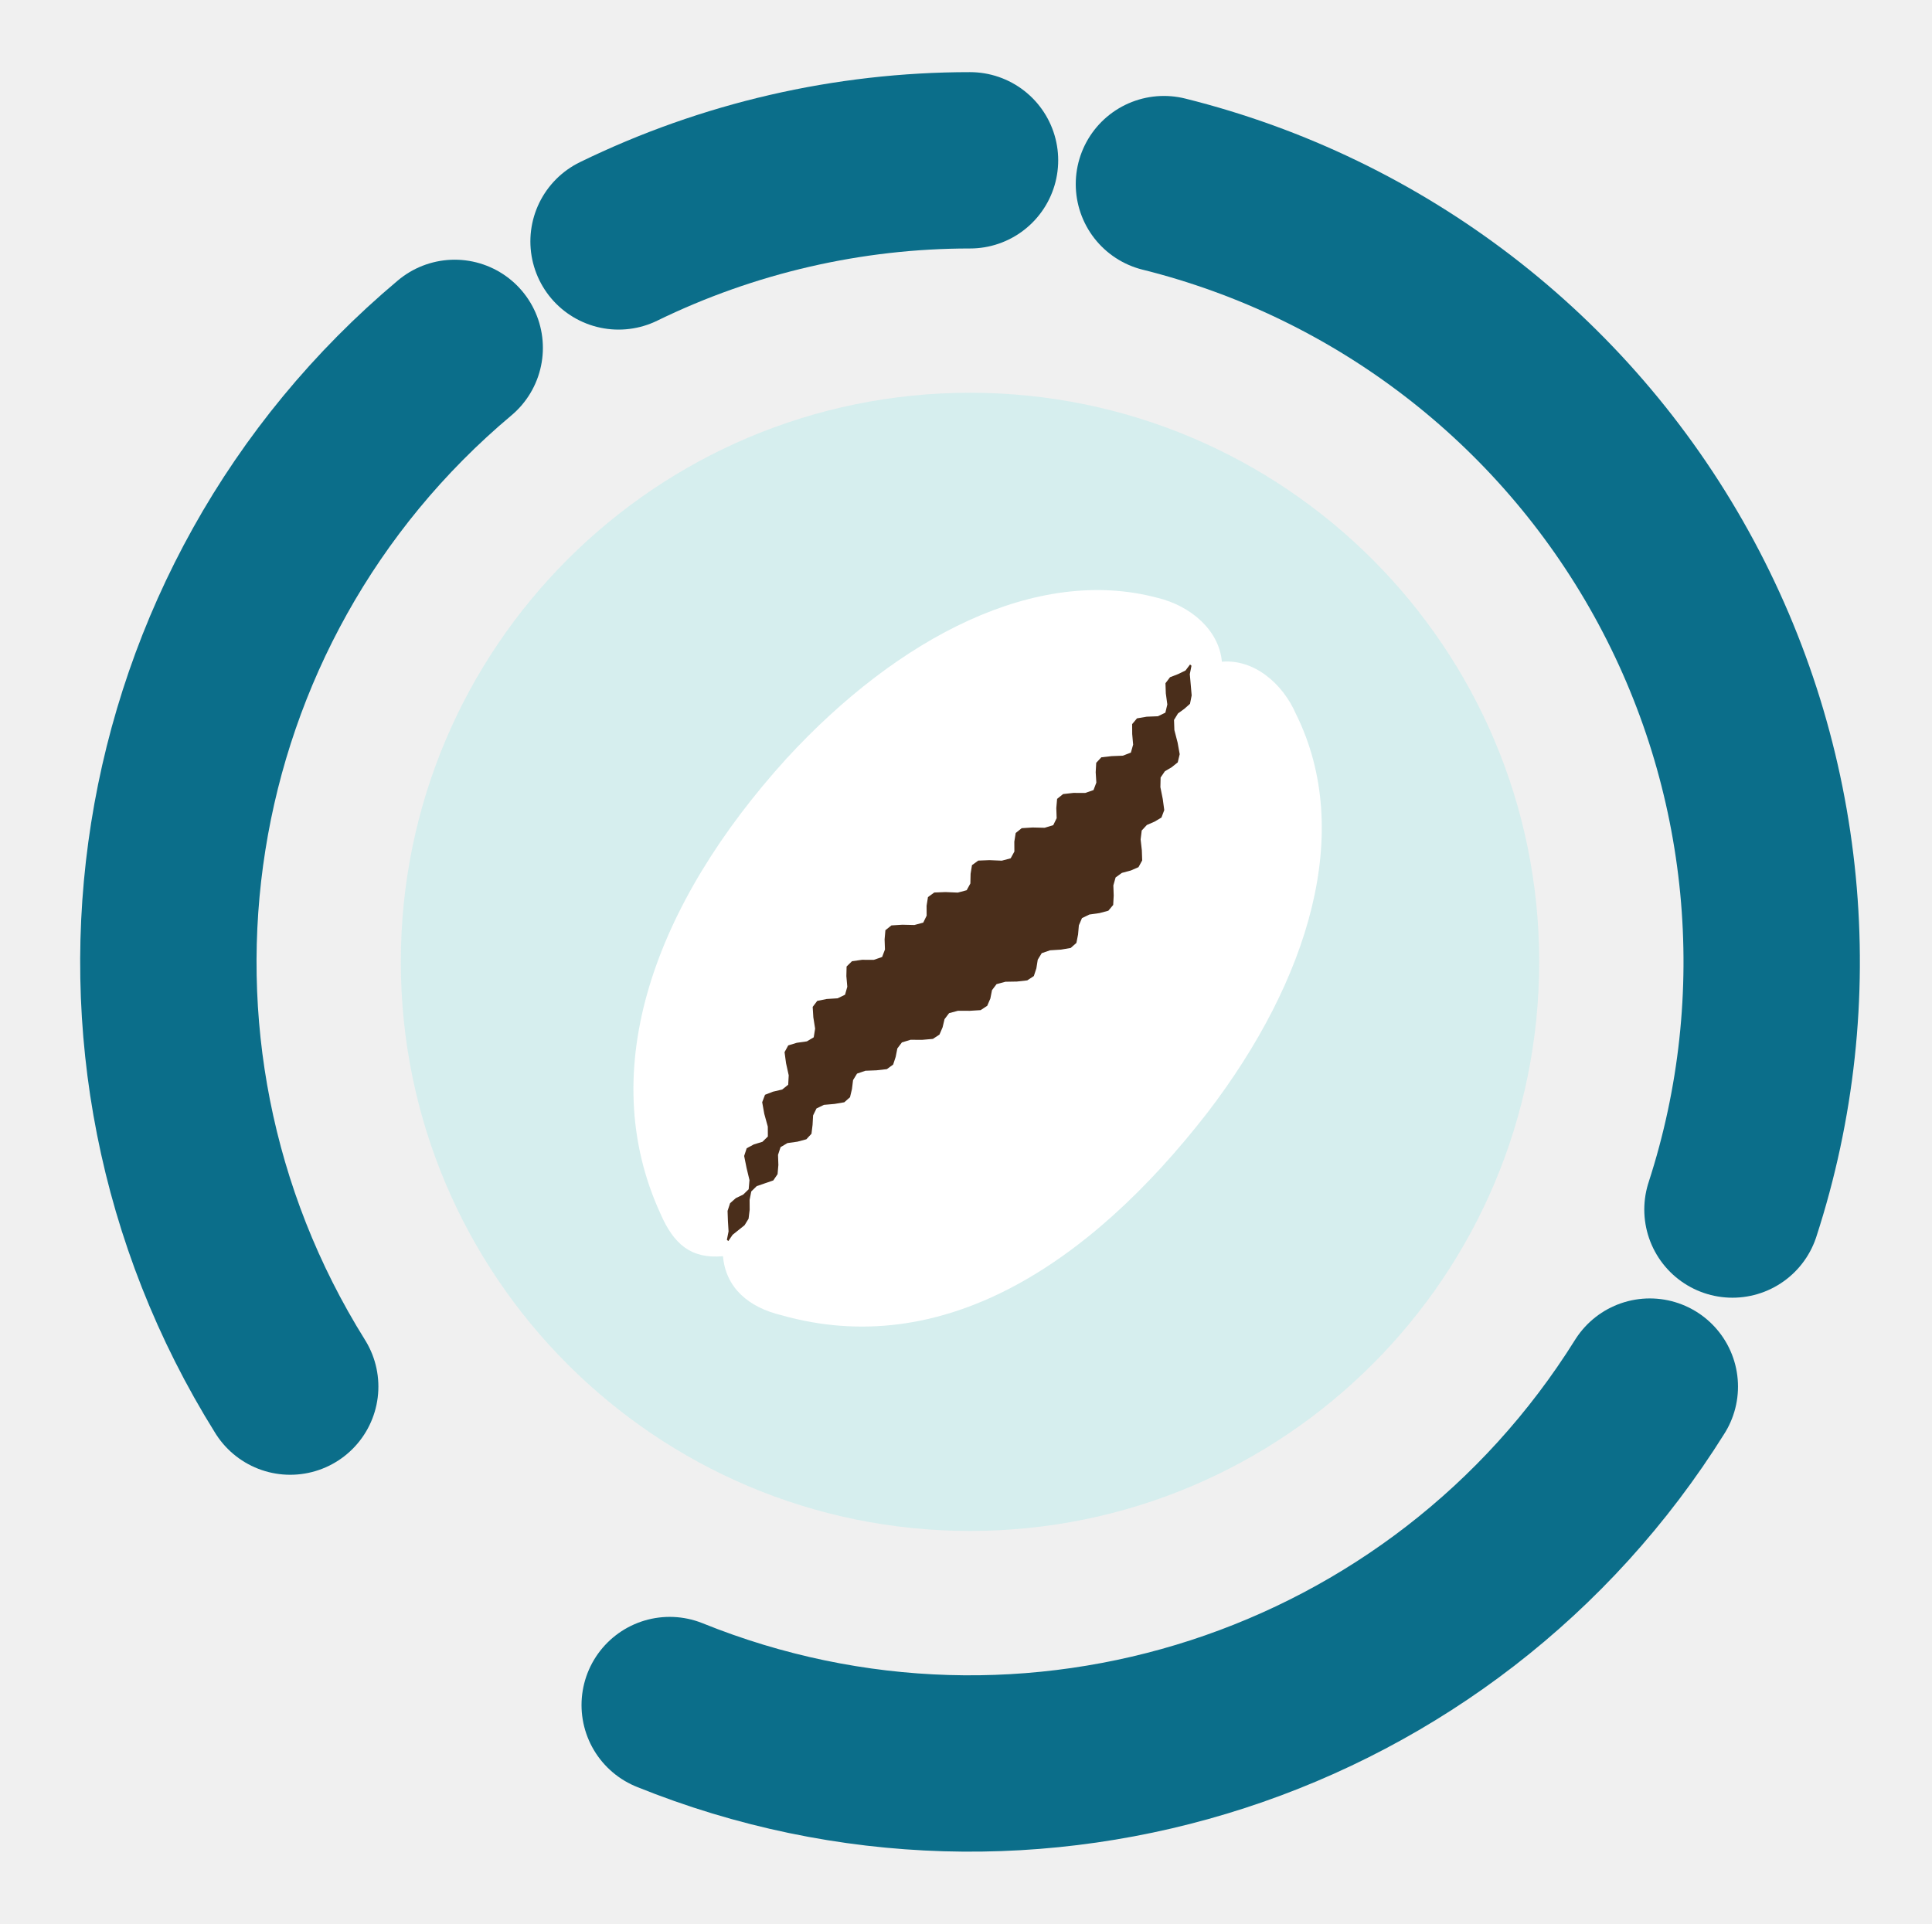
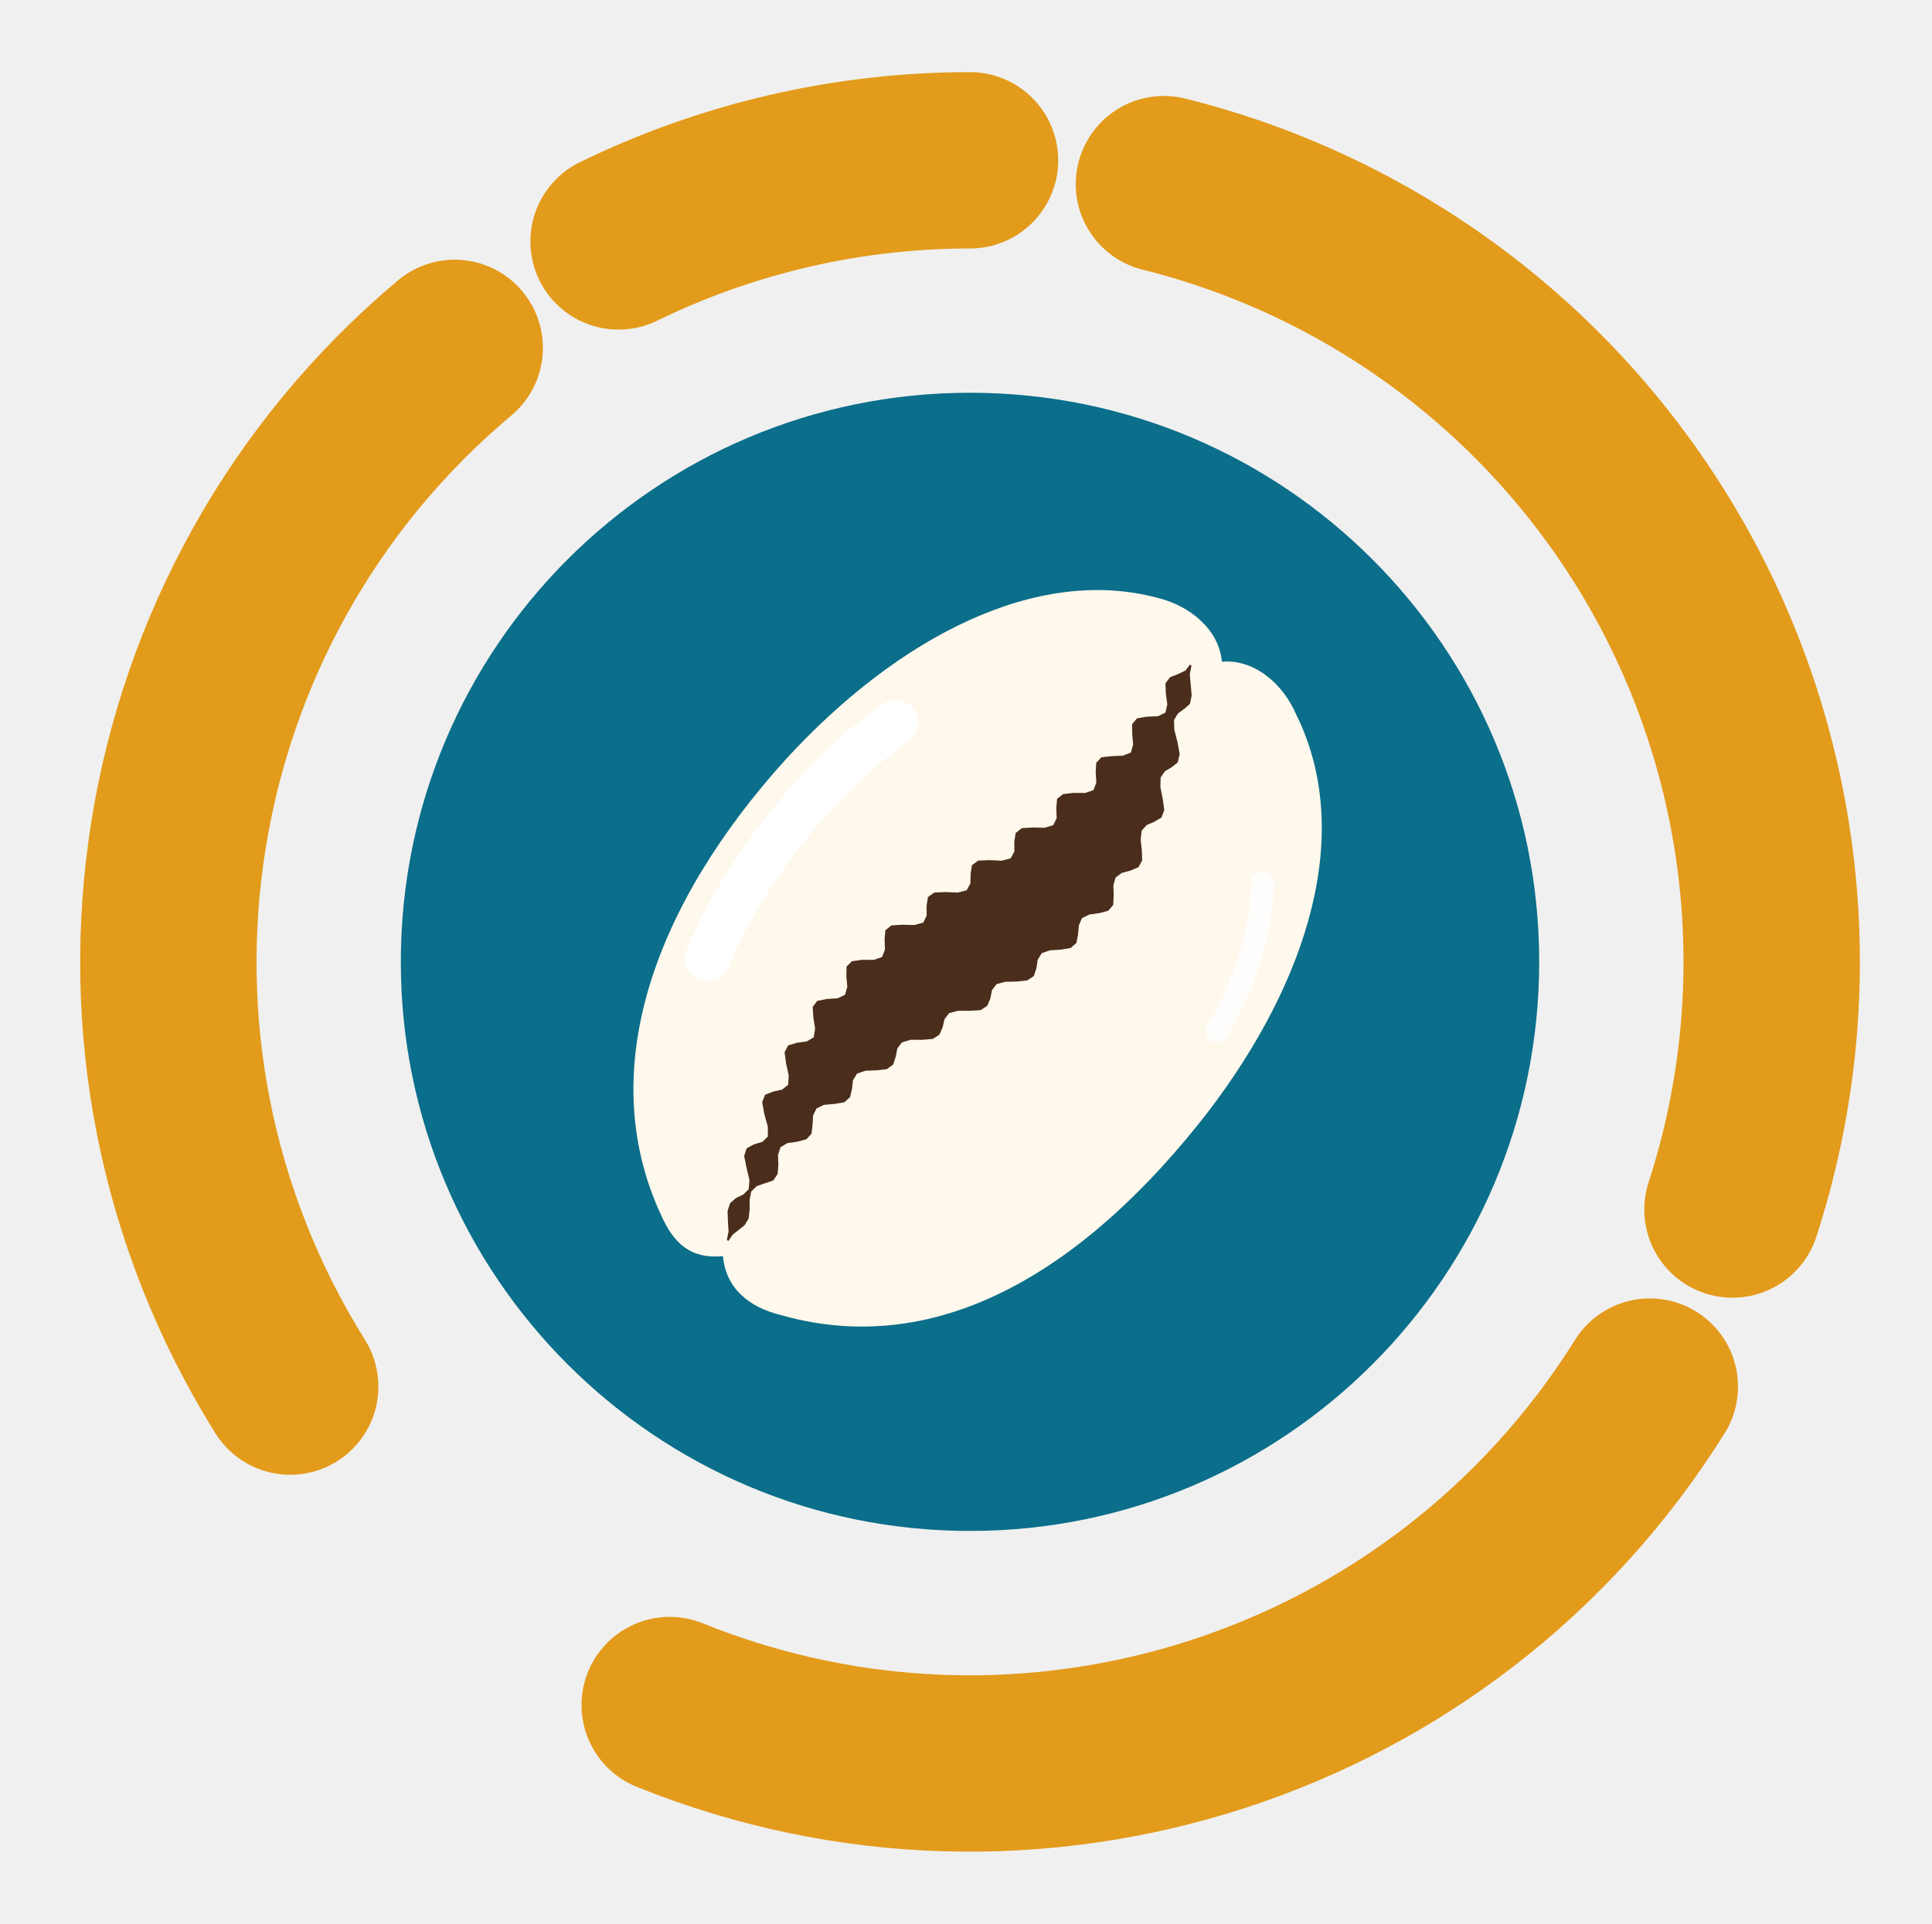
<svg xmlns="http://www.w3.org/2000/svg" viewBox="7 8 241 240">
-   <path d="M152.19 30.97 A100 100 0 0 1 223.11 158.90" fill="none" stroke="#0B6E8A" stroke-width="22" stroke-linecap="round" />
-   <path d="M212.80 180.99 A100 100 0 0 1 90.54 220.72" fill="none" stroke="#0B6E8A" stroke-width="22" stroke-linecap="round" />
-   <path d="M43.20 180.99 A100 100 0 0 1 63.72 51.40" fill="none" stroke="#0B6E8A" stroke-width="22" stroke-linecap="round" />
-   <path d="M84.16 38.12 A100 100 0 0 1 128.00 28.00" fill="none" stroke="#0B6E8A" stroke-width="22" stroke-linecap="round" />
-   <circle cx="128" cy="128" r="71" fill="#D6EEEE" />
+   <path d="M152.19 30.97 A100 100 0 0 1 223.11 158.90" fill="none" stroke="#E39B1B" stroke-width="22" stroke-linecap="round" />
+   <path d="M212.80 180.99 A100 100 0 0 1 90.54 220.72" fill="none" stroke="#E39B1B" stroke-width="22" stroke-linecap="round" />
+   <path d="M43.20 180.99 A100 100 0 0 1 63.72 51.40" fill="none" stroke="#E39B1B" stroke-width="22" stroke-linecap="round" />
+   <path d="M84.16 38.12 A100 100 0 0 1 128.00 28.00" fill="none" stroke="#E39B1B" stroke-width="22" stroke-linecap="round" />
+   <circle cx="128" cy="128" r="71" fill="#0B6E8A" />
  <g transform="translate(128 128) rotate(40) scale(0.47) translate(-128 -128)">
    <g transform="rotate(0 128 128)">
-       <path d="M128 24 C122 18 112 18 104 22 C74 36 58 74 56 118 C54 170 70 214 108 232 C116 236 122 236 128 230 C134 236 142 236 150 232 C190 214 204 170 202 118 C200 74 184 36 152 22 C144 18 134 18 128 24 Z" fill="#FFFFFF" />
+       <path d="M128 24 C122 18 112 18 104 22 C74 36 58 74 56 118 C54 170 70 214 108 232 C116 236 122 236 128 230 C134 236 142 236 150 232 C190 214 204 170 202 118 C200 74 184 36 152 22 C144 18 134 18 128 24 Z" fill="#FFF8EC" />
      <path d="M122.0 30.0 L122.1 32.0 L121.2 34.0 L120.1 36.0 L120.2 38.0 L122.0 40.0 L124.2 42.0 L125.2 44.0 L124.3 46.0 L122.1 48.0 L120.4 50.0 L120.4 52.0 L122.1 54.0 L124.1 56.0 L125.0 58.0 L123.9 60.0 L121.7 62.0 L119.8 64.0 L119.7 66.0 L121.2 68.0 L123.1 70.0 L123.8 72.0 L122.6 74.0 L120.2 76.0 L118.3 78.0 L117.9 80.0 L119.3 82.0 L121.1 84.0 L121.6 86.0 L120.3 88.0 L117.8 90.0 L115.7 92.0 L115.3 94.0 L116.5 96.0 L118.2 98.0 L118.6 100.0 L117.2 102.0 L114.6 104.0 L112.4 106.0 L111.9 108.0 L113.1 110.0 L114.7 112.0 L115.1 114.0 L113.7 116.0 L111.1 118.0 L108.9 120.0 L108.4 122.0 L109.6 124.0 L111.3 126.0 L111.8 128.0 L110.4 130.0 L107.9 132.0 L105.8 134.0 L105.4 136.0 L106.8 138.0 L108.6 140.0 L109.3 142.0 L108.1 144.0 L105.7 146.0 L103.9 148.0 L103.7 150.0 L105.3 152.0 L107.3 154.0 L108.2 156.0 L107.3 158.0 L105.2 160.0 L103.6 162.0 L103.7 164.0 L105.6 166.0 L107.9 168.0 L109.1 170.0 L108.4 172.0 L106.6 174.0 L105.3 176.0 L105.7 178.0 L107.9 180.0 L110.5 182.0 L112.0 184.0 L111.6 186.0 L110.1 188.0 L109.0 190.0 L109.7 192.0 L112.1 194.0 L115.0 196.0 L116.7 198.0 L116.5 200.0 L115.2 202.0 L114.4 204.0 L115.2 206.0 L117.7 208.0 L120.4 210.0 L121.8 212.0 L121.6 214.0 L120.7 216.0 L120.4 218.0 L121.2 220.0 L123.0 222.0 L124.9 224.0 L126.0 226.0 L126.5 226.0 L126.3 224.0 L126.7 222.0 L127.1 220.0 L126.8 218.0 L125.5 216.0 L123.8 214.0 L122.7 212.0 L122.9 210.0 L124.1 208.0 L125.3 206.0 L125.1 204.0 L123.7 202.0 L121.9 200.0 L121.1 198.0 L121.8 196.0 L123.6 194.0 L125.0 192.0 L125.1 190.0 L123.8 188.0 L122.3 186.0 L121.8 184.0 L122.7 182.0 L124.7 180.0 L126.4 178.0 L126.7 176.0 L125.7 174.0 L124.4 172.0 L124.1 170.0 L125.3 168.0 L127.5 166.0 L129.4 164.0 L129.9 162.0 L129.1 160.0 L128.0 158.0 L127.9 156.0 L129.2 154.0 L131.6 152.0 L133.6 150.0 L134.2 148.0 L133.6 146.0 L132.6 144.0 L132.5 142.0 L133.9 140.0 L136.3 138.0 L138.4 136.0 L139.0 134.0 L138.4 132.0 L137.3 130.0 L137.2 128.0 L138.6 126.0 L140.9 124.0 L142.8 122.0 L143.4 120.0 L142.6 118.0 L141.4 116.0 L141.1 114.0 L142.3 112.0 L144.4 110.0 L146.1 108.0 L146.4 106.0 L145.3 104.0 L143.9 102.0 L143.3 100.0 L144.2 98.0 L146.0 96.0 L147.4 94.0 L147.4 92.0 L145.9 90.0 L144.1 88.0 L143.2 86.0 L143.7 84.0 L145.1 82.0 L146.1 80.0 L145.7 78.0 L143.9 76.0 L141.8 74.0 L140.5 72.0 L140.6 70.0 L141.6 68.0 L142.3 66.0 L141.6 64.0 L139.4 62.0 L136.9 60.0 L135.3 58.0 L135.1 56.0 L135.8 54.0 L136.2 52.0 L135.2 50.0 L132.8 48.0 L130.0 46.0 L128.2 44.0 L127.9 42.0 L128.4 40.0 L128.7 38.0 L127.6 36.0 L125.6 34.0 L123.6 32.0 L122.5 30.0 Z" fill="#4A2E1B" />
      <path d="M72 92 C66 116 66 146 74 172" fill="none" stroke="#FFFFFF" stroke-width="12" stroke-linecap="round" />
      <path d="M174 62 C182 72 188 86 190 100" fill="none" stroke="#FFFFFF" stroke-width="6" stroke-linecap="round" opacity=".9" />
    </g>
  </g>
</svg>
